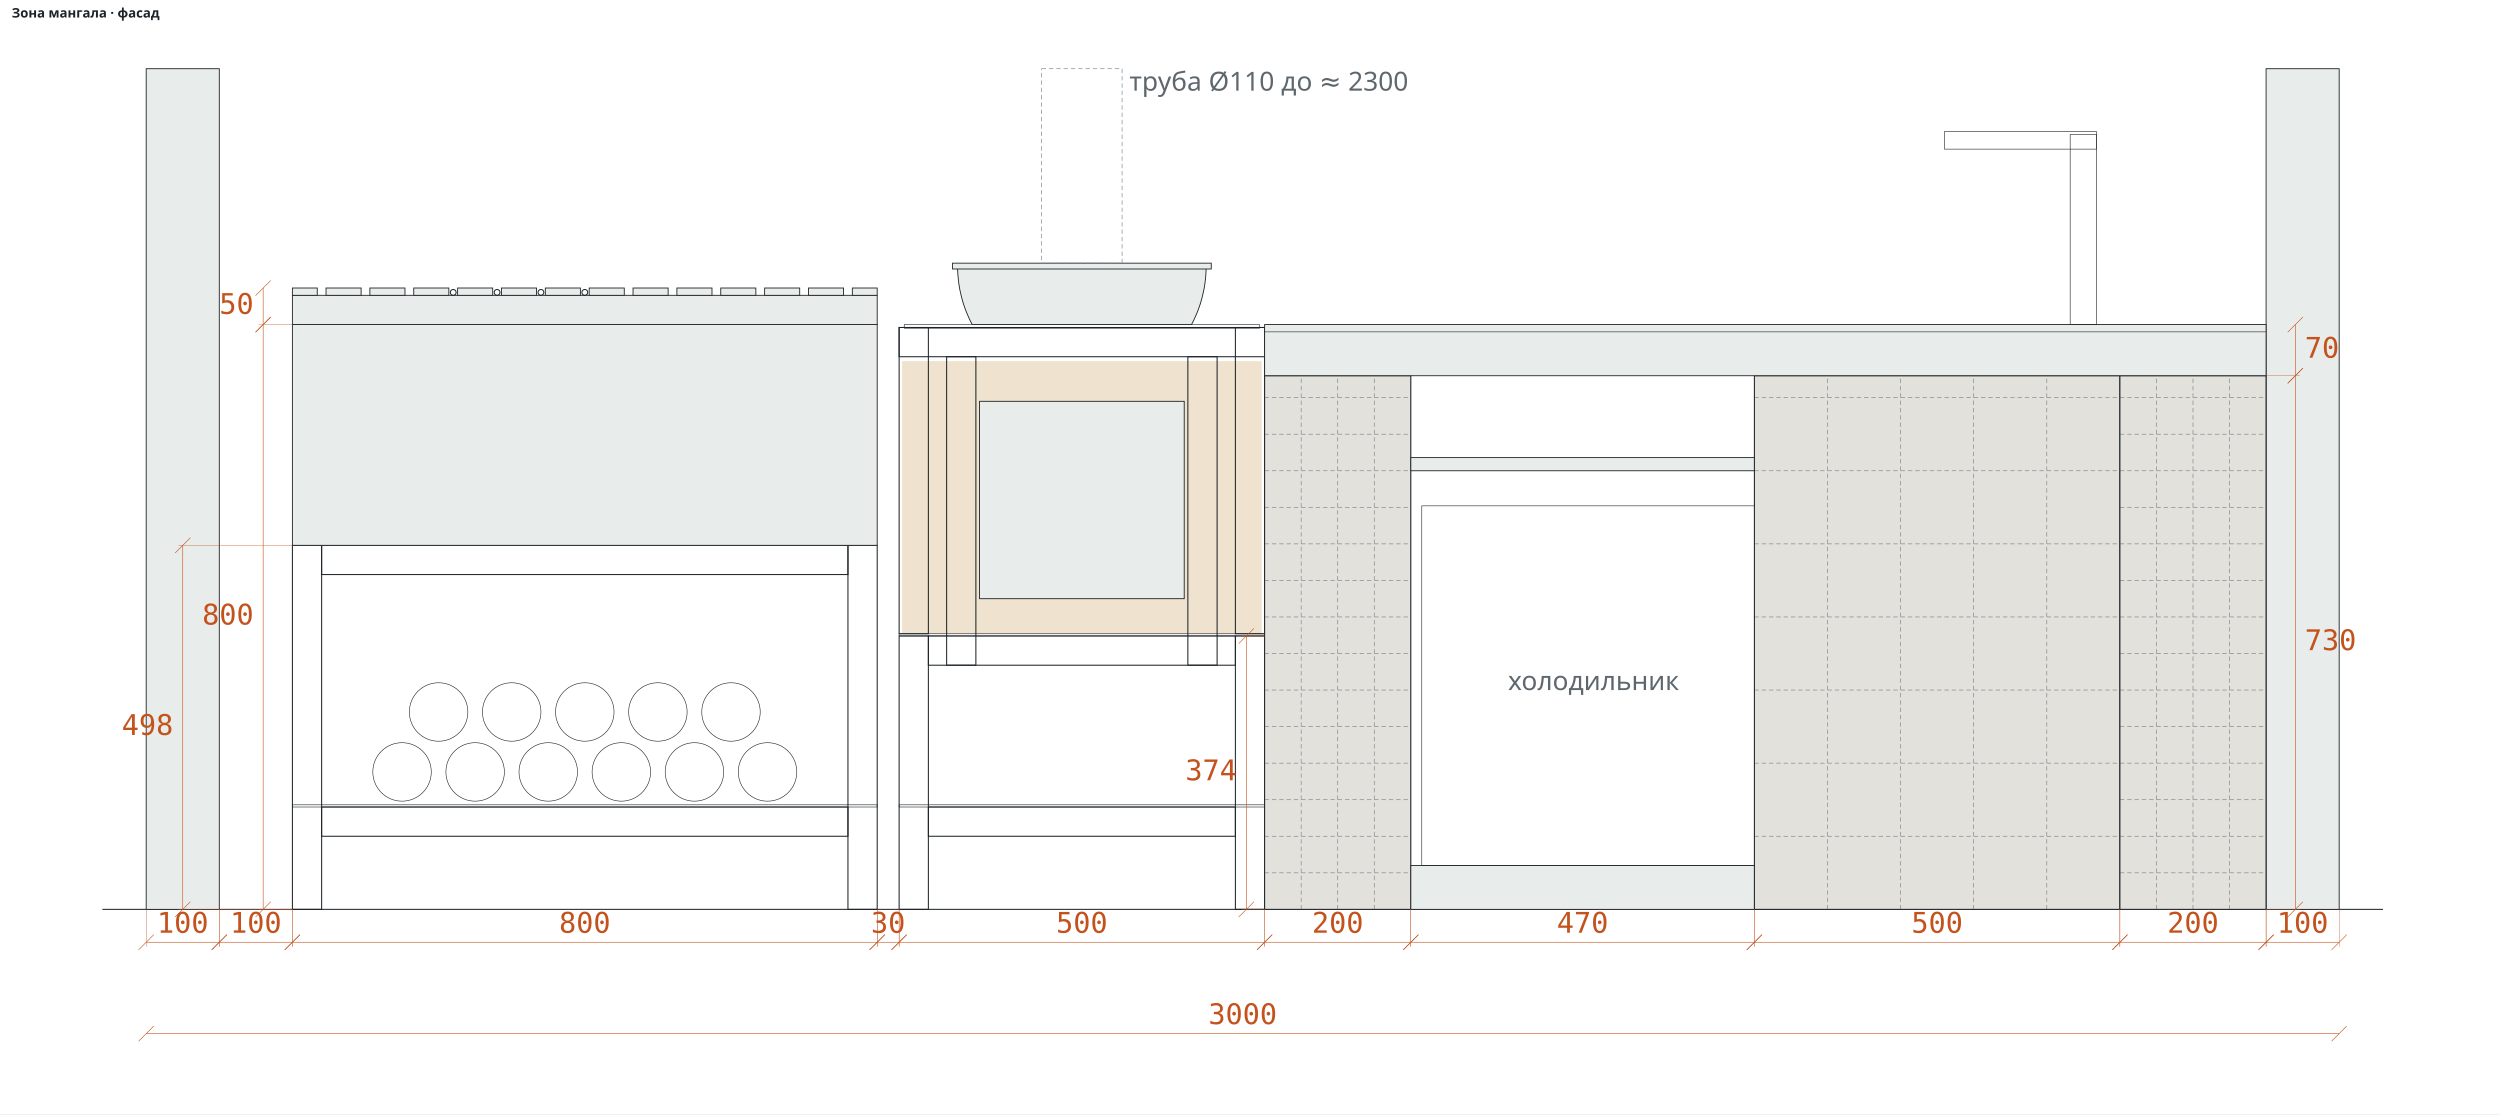
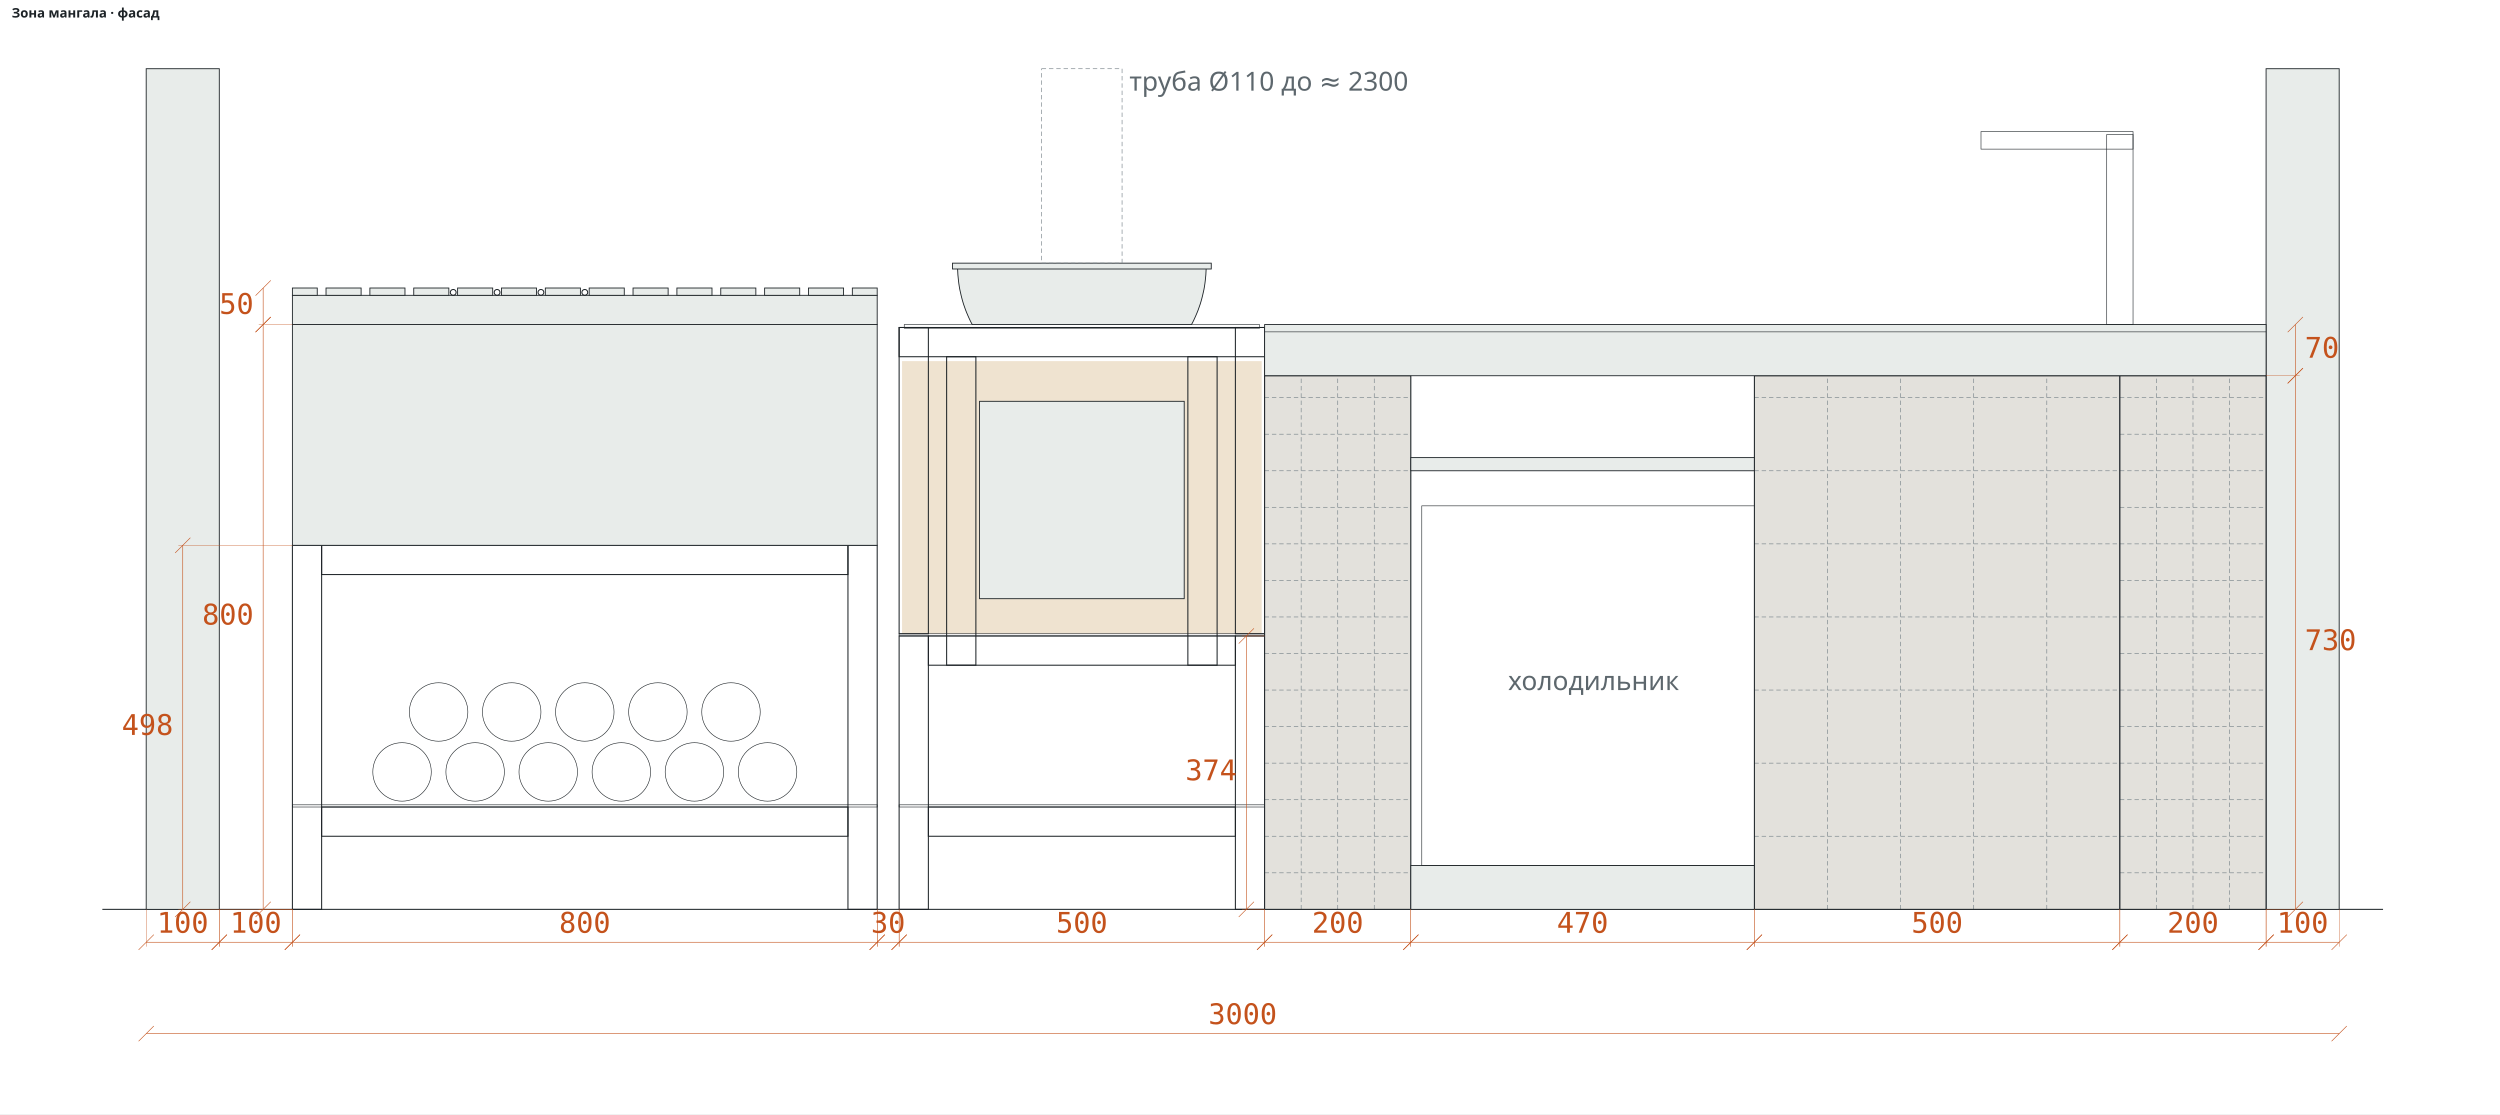
<svg xmlns="http://www.w3.org/2000/svg" viewBox="0 0 3420 1524" width="3420" height="1524">
  <style>.ol{fill:none;stroke:#1c2226;stroke-width:1.4}.thin{stroke-width:.8}.hid{fill:none;stroke:#7b868c;stroke-width:.9;stroke-dasharray:6 4}.cl{stroke:#7b868c;stroke-width:.7;stroke-dasharray:14 3 2 3}.brick{fill:#efe3d0;stroke:none}.stone{fill:#e3e1dc;stroke:#7b868c;stroke-width:.6}.fill{fill:#e8ecea;stroke:#1c2226;stroke-width:1.2}.dim{stroke:#c4521c;stroke-width:.8}.ext{stroke:#c4521c;stroke-width:.5}.lead{stroke:#5d676d;stroke-width:.7}.dt{fill:#c4521c;font:500 15px "IBM Plex Mono",Consolas,monospace}.note{fill:#5d676d;font:14px "IBM Plex Sans",Segoe UI,sans-serif}.lt{fill:#1c2226;font:13px "IBM Plex Sans",Segoe UI,sans-serif}.bub{fill:#fff;stroke:#1c2226;stroke-width:1}.bt{fill:#1c2226;font:600 13px "IBM Plex Mono",Consolas,monospace}.ttl{fill:#1c2226;font:600 18px "IBM Plex Sans",Segoe UI,sans-serif}</style>
  <rect width="100%" height="100%" fill="#ffffff" />
  <text class="ttl" x="16" y="24">Зона мангала · фасад</text>
  <g transform="translate(0 34)">
    <line class="ol" x1="140.0" y1="1210.0" x2="3260.0" y2="1210.0" />
    <rect class="fill" x="200.0" y="60.0" width="100.0" height="1150.0" />
    <rect class="fill" x="3100.0" y="60.0" width="100.0" height="1150.0" />
    <text class="note" x="250.0" y="90.0" text-anchor="start" style="font-size:36px" />
    <rect class="ol" x="400.0" y="712.0" width="40.0" height="498.0" />
    <rect class="ol" x="1160.0" y="712.0" width="40.0" height="498.0" />
    <rect class="ol" x="440.0" y="1070.0" width="720.0" height="40.0" />
    <rect class="ol" x="440.0" y="712.0" width="720.0" height="40.0" />
    <rect class="ol thin" x="400.0" y="1067.0" width="800.0" height="3.0" />
    <rect class="fill" x="400.0" y="410.0" width="800.0" height="302.0" />
    <rect class="fill" x="400.0" y="370.0" width="800.0" height="40.0" />
    <rect class="fill" x="400.0" y="360.0" width="34.0" height="10.0" />
    <rect class="fill" x="446.0" y="360.0" width="48.0" height="10.0" />
    <rect class="fill" x="506.0" y="360.0" width="48.0" height="10.0" />
    <rect class="fill" x="566.0" y="360.0" width="48.0" height="10.0" />
    <rect class="fill" x="626.0" y="360.0" width="48.0" height="10.0" />
    <rect class="fill" x="686.0" y="360.0" width="48.0" height="10.0" />
    <rect class="fill" x="746.0" y="360.0" width="48.0" height="10.0" />
    <rect class="fill" x="806.0" y="360.0" width="48.0" height="10.0" />
    <rect class="fill" x="866.0" y="360.0" width="48.0" height="10.0" />
    <rect class="fill" x="926.0" y="360.0" width="48.0" height="10.0" />
    <rect class="fill" x="986.0" y="360.0" width="48.0" height="10.0" />
    <rect class="fill" x="1046.0" y="360.0" width="48.0" height="10.0" />
    <rect class="fill" x="1106.0" y="360.0" width="48.0" height="10.0" />
    <rect class="fill" x="1166.0" y="360.0" width="34.0" height="10.0" />
    <circle class="ol" cx="620.0" cy="366.0" r="4" />
    <circle class="ol" cx="680.0" cy="366.0" r="4" />
    <circle class="ol" cx="740.0" cy="366.0" r="4" />
    <circle class="ol" cx="800.0" cy="366.0" r="4" />
    <circle class="ol thin" cx="550.0" cy="1022.0" r="40" />
    <circle class="ol thin" cx="650.0" cy="1022.0" r="40" />
    <circle class="ol thin" cx="750.0" cy="1022.0" r="40" />
    <circle class="ol thin" cx="850.0" cy="1022.0" r="40" />
    <circle class="ol thin" cx="950.0" cy="1022.0" r="40" />
    <circle class="ol thin" cx="1050.0" cy="1022.0" r="40" />
    <circle class="ol thin" cx="600.0" cy="940.0" r="40" />
    <circle class="ol thin" cx="700.0" cy="940.0" r="40" />
    <circle class="ol thin" cx="800.0" cy="940.0" r="40" />
    <circle class="ol thin" cx="900.0" cy="940.0" r="40" />
    <circle class="ol thin" cx="1000.0" cy="940.0" r="40" />
    <rect class="ol" x="1230.0" y="836.0" width="40.0" height="374.0" />
    <rect class="ol" x="1690.0" y="836.0" width="40.0" height="374.0" />
    <rect class="ol" x="1270.0" y="1070.0" width="420.0" height="40.0" />
    <rect class="ol" x="1270.0" y="836.0" width="420.0" height="40.0" />
    <rect class="ol thin" x="1230.0" y="1067.0" width="500.0" height="3.0" />
    <rect class="brick" x="1234.0" y="460.0" width="492.0" height="373.0" />
    <rect class="ol thin" x="1230.0" y="833.0" width="500.0" height="3.0" />
    <rect class="ol" x="1230.0" y="414.0" width="40.0" height="419.0" />
    <rect class="ol" x="1690.0" y="414.0" width="40.0" height="419.0" />
    <rect class="ol" x="1230.0" y="414.0" width="500.0" height="40.0" />
    <rect class="ol" x="1295.0" y="454.0" width="40.0" height="422.0" />
    <rect class="ol" x="1625.0" y="454.0" width="40.0" height="422.0" />
    <rect class="fill" x="1340.0" y="515.0" width="280.0" height="270.0" />
    <rect class="ol thin" x="1237.0" y="410.0" width="486.0" height="5.0" />
    <polygon class="fill" points="1330.0,410.0 1327.9,406.0 1326.0,402.0 1324.2,398.0 1322.5,394.0 1320.9,390.0 1319.5,386.0 1318.1,382.0 1316.9,378.0 1315.8,374.0 1314.8,370.0 1313.9,366.0 1313.0,362.0 1312.3,358.0 1311.7,354.0 1311.2,350.0 1310.8,346.0 1310.4,342.0 1310.2,338.0 1310.0,334.0 1310.0,330.0 1650.0,330.0 1650.0,334.0 1649.8,338.0 1649.6,342.0 1649.2,346.0 1648.8,350.0 1648.3,354.0 1647.7,358.0 1647.0,362.0 1646.1,366.0 1645.2,370.0 1644.2,374.0 1643.1,378.0 1641.9,382.0 1640.5,386.0 1639.1,390.0 1637.5,394.0 1635.8,398.0 1634.0,402.0 1632.1,406.0 1630.0,410.0" />
    <rect class="fill" x="1303.0" y="326.0" width="354.0" height="8.0" />
    <rect class="hid" x="1425.0" y="60.0" width="110.0" height="266.0" />
    <text class="note" x="1545.0" y="90.0" text-anchor="start" style="font-size:36px">труба Ø110 до ≈ 2300</text>
    <rect class="stone" x="1730.0" y="480.0" width="200.0" height="730.0" />
    <line class="hid" x1="1780.0" y1="1210.0" x2="1780.0" y2="480.0" />
    <line class="hid" x1="1830.0" y1="1210.0" x2="1830.0" y2="480.0" />
    <line class="hid" x1="1880.0" y1="1210.0" x2="1880.0" y2="480.0" />
    <line class="hid" x1="1730.0" y1="1160.0" x2="1930.0" y2="1160.0" />
    <line class="hid" x1="1730.0" y1="1110.0" x2="1930.0" y2="1110.0" />
    <line class="hid" x1="1730.0" y1="1060.0" x2="1930.0" y2="1060.0" />
    <line class="hid" x1="1730.0" y1="1010.0" x2="1930.0" y2="1010.0" />
    <line class="hid" x1="1730.0" y1="960.0" x2="1930.0" y2="960.0" />
    <line class="hid" x1="1730.0" y1="910.0" x2="1930.0" y2="910.0" />
    <line class="hid" x1="1730.0" y1="860.0" x2="1930.0" y2="860.0" />
    <line class="hid" x1="1730.0" y1="810.0" x2="1930.0" y2="810.0" />
    <line class="hid" x1="1730.0" y1="760.0" x2="1930.0" y2="760.0" />
    <line class="hid" x1="1730.0" y1="710.0" x2="1930.0" y2="710.0" />
    <line class="hid" x1="1730.0" y1="660.0" x2="1930.0" y2="660.0" />
    <line class="hid" x1="1730.0" y1="610.0" x2="1930.0" y2="610.0" />
    <line class="hid" x1="1730.0" y1="560.0" x2="1930.0" y2="560.0" />
    <line class="hid" x1="1730.0" y1="510.0" x2="1930.0" y2="510.0" />
    <rect class="ol" x="1730.0" y="480.0" width="200.0" height="730.0" />
    <rect class="fill" x="1930.0" y="1150.0" width="520.0" height="60.0" />
    <rect class="fill" x="1930.0" y="592.0" width="502.0" height="18.0" />
    <rect class="ol thin" x="1945.0" y="658.0" width="472.0" height="492.0" />
    <text class="note" x="2180.0" y="910.0" text-anchor="middle" style="font-size:36px">холодильник</text>
    <rect class="stone" x="2400.0" y="480.0" width="500.0" height="730.0" />
    <line class="hid" x1="2500.0" y1="1210.0" x2="2500.0" y2="480.0" />
    <line class="hid" x1="2600.0" y1="1210.0" x2="2600.0" y2="480.0" />
    <line class="hid" x1="2700.0" y1="1210.0" x2="2700.0" y2="480.0" />
    <line class="hid" x1="2800.0" y1="1210.0" x2="2800.0" y2="480.0" />
    <line class="hid" x1="2400.0" y1="1110.0" x2="2900.0" y2="1110.0" />
    <line class="hid" x1="2400.0" y1="1010.0" x2="2900.0" y2="1010.0" />
    <line class="hid" x1="2400.0" y1="910.0" x2="2900.0" y2="910.0" />
    <line class="hid" x1="2400.0" y1="810.0" x2="2900.0" y2="810.0" />
    <line class="hid" x1="2400.0" y1="710.0" x2="2900.0" y2="710.0" />
    <line class="hid" x1="2400.0" y1="610.0" x2="2900.0" y2="610.0" />
    <line class="hid" x1="2400.0" y1="510.0" x2="2900.0" y2="510.0" />
    <rect class="ol" x="2400.0" y="480.0" width="500.0" height="730.0" />
    <rect class="stone" x="2900.0" y="480.0" width="200.0" height="730.0" />
    <line class="hid" x1="2950.0" y1="1210.0" x2="2950.0" y2="480.0" />
    <line class="hid" x1="3000.0" y1="1210.0" x2="3000.0" y2="480.0" />
    <line class="hid" x1="3050.0" y1="1210.0" x2="3050.0" y2="480.0" />
    <line class="hid" x1="2900.0" y1="1160.0" x2="3100.0" y2="1160.0" />
    <line class="hid" x1="2900.0" y1="1110.0" x2="3100.0" y2="1110.0" />
    <line class="hid" x1="2900.0" y1="1060.0" x2="3100.0" y2="1060.0" />
    <line class="hid" x1="2900.0" y1="1010.0" x2="3100.0" y2="1010.0" />
    <line class="hid" x1="2900.0" y1="960.0" x2="3100.0" y2="960.0" />
    <line class="hid" x1="2900.0" y1="910.0" x2="3100.0" y2="910.0" />
    <line class="hid" x1="2900.0" y1="860.0" x2="3100.0" y2="860.0" />
    <line class="hid" x1="2900.0" y1="810.0" x2="3100.0" y2="810.0" />
    <line class="hid" x1="2900.0" y1="760.0" x2="3100.0" y2="760.0" />
    <line class="hid" x1="2900.0" y1="710.0" x2="3100.0" y2="710.0" />
    <line class="hid" x1="2900.0" y1="660.0" x2="3100.0" y2="660.0" />
    <line class="hid" x1="2900.0" y1="610.0" x2="3100.0" y2="610.0" />
    <line class="hid" x1="2900.0" y1="560.0" x2="3100.0" y2="560.0" />
    <line class="hid" x1="2900.0" y1="510.0" x2="3100.0" y2="510.0" />
    <rect class="ol" x="2900.0" y="480.0" width="200.0" height="730.0" />
    <rect class="fill" x="1730.0" y="410.0" width="1370.0" height="70.0" />
    <line class="ol thin" x1="1730.0" y1="420.0" x2="3100.0" y2="420.0" />
-     <rect class="ol thin" x="2832.0" y="150.0" width="36.0" height="260.0" />
-     <rect class="ol thin" x="2660.0" y="146.0" width="208.0" height="24.0" />
+     <rect class="ol thin" x="2882.0" y="150.0" width="36.0" height="260.0" />
+     <rect class="ol thin" x="2710.0" y="146.0" width="208.0" height="24.0" />
    <line class="ext" x1="200.0" y1="1210.0" x2="200.0" y2="1261.0" />
    <line class="ext" x1="300.0" y1="1210.0" x2="300.0" y2="1261.0" />
    <line class="dim" x1="200.0" y1="1255.0" x2="300.0" y2="1255.0" />
    <line class="dim" x1="189.6" y1="1265.4" x2="210.4" y2="1244.6" />
    <line class="dim" x1="289.6" y1="1265.4" x2="310.4" y2="1244.6" />
    <text class="dt" x="250.0" y="1242.0" text-anchor="middle" style="font-size:39px">100</text>
    <line class="ext" x1="300.0" y1="1210.0" x2="300.0" y2="1261.0" />
    <line class="ext" x1="400.0" y1="1210.0" x2="400.0" y2="1261.0" />
    <line class="dim" x1="300.0" y1="1255.0" x2="400.0" y2="1255.0" />
    <line class="dim" x1="289.6" y1="1265.4" x2="310.4" y2="1244.6" />
    <line class="dim" x1="389.6" y1="1265.4" x2="410.4" y2="1244.6" />
    <text class="dt" x="350.0" y="1242.0" text-anchor="middle" style="font-size:39px">100</text>
    <line class="ext" x1="400.0" y1="1210.0" x2="400.0" y2="1261.0" />
    <line class="ext" x1="1200.0" y1="1210.0" x2="1200.0" y2="1261.0" />
    <line class="dim" x1="400.0" y1="1255.0" x2="1200.0" y2="1255.0" />
    <line class="dim" x1="389.6" y1="1265.4" x2="410.4" y2="1244.6" />
    <line class="dim" x1="1189.6" y1="1265.4" x2="1210.4" y2="1244.6" />
    <text class="dt" x="800.0" y="1242.0" text-anchor="middle" style="font-size:39px">800</text>
    <line class="ext" x1="1200.0" y1="1210.0" x2="1200.0" y2="1261.0" />
    <line class="ext" x1="1230.0" y1="1210.0" x2="1230.0" y2="1261.0" />
    <line class="dim" x1="1200.0" y1="1255.0" x2="1230.0" y2="1255.0" />
    <line class="dim" x1="1189.6" y1="1265.4" x2="1210.4" y2="1244.6" />
    <line class="dim" x1="1219.6" y1="1265.4" x2="1240.4" y2="1244.6" />
    <text class="dt" x="1215.0" y="1242.0" text-anchor="middle" style="font-size:39px">30</text>
    <line class="ext" x1="1230.0" y1="1210.0" x2="1230.0" y2="1261.0" />
    <line class="ext" x1="1730.0" y1="1210.0" x2="1730.0" y2="1261.0" />
    <line class="dim" x1="1230.0" y1="1255.0" x2="1730.0" y2="1255.0" />
    <line class="dim" x1="1219.6" y1="1265.4" x2="1240.4" y2="1244.6" />
    <line class="dim" x1="1719.6" y1="1265.4" x2="1740.4" y2="1244.6" />
    <text class="dt" x="1480.0" y="1242.0" text-anchor="middle" style="font-size:39px">500</text>
    <line class="ext" x1="1730.0" y1="1210.0" x2="1730.0" y2="1261.0" />
    <line class="ext" x1="1930.0" y1="1210.0" x2="1930.0" y2="1261.0" />
    <line class="dim" x1="1730.0" y1="1255.0" x2="1930.0" y2="1255.0" />
    <line class="dim" x1="1719.6" y1="1265.4" x2="1740.4" y2="1244.6" />
    <line class="dim" x1="1919.6" y1="1265.4" x2="1940.4" y2="1244.6" />
    <text class="dt" x="1830.0" y="1242.0" text-anchor="middle" style="font-size:39px">200</text>
    <line class="ext" x1="1930.0" y1="1210.0" x2="1930.0" y2="1261.0" />
    <line class="ext" x1="2400.0" y1="1210.0" x2="2400.0" y2="1261.0" />
    <line class="dim" x1="1930.0" y1="1255.0" x2="2400.0" y2="1255.0" />
    <line class="dim" x1="1919.6" y1="1265.4" x2="1940.4" y2="1244.6" />
    <line class="dim" x1="2389.6" y1="1265.4" x2="2410.4" y2="1244.6" />
    <text class="dt" x="2165.0" y="1242.0" text-anchor="middle" style="font-size:39px">470</text>
    <line class="ext" x1="2400.0" y1="1210.0" x2="2400.0" y2="1261.0" />
    <line class="ext" x1="2900.0" y1="1210.0" x2="2900.0" y2="1261.0" />
    <line class="dim" x1="2400.0" y1="1255.0" x2="2900.0" y2="1255.0" />
    <line class="dim" x1="2389.6" y1="1265.4" x2="2410.4" y2="1244.6" />
    <line class="dim" x1="2889.6" y1="1265.4" x2="2910.4" y2="1244.6" />
    <text class="dt" x="2650.0" y="1242.0" text-anchor="middle" style="font-size:39px">500</text>
    <line class="ext" x1="2900.0" y1="1210.0" x2="2900.0" y2="1261.0" />
    <line class="ext" x1="3100.0" y1="1210.0" x2="3100.0" y2="1261.0" />
    <line class="dim" x1="2900.0" y1="1255.0" x2="3100.0" y2="1255.0" />
    <line class="dim" x1="2889.6" y1="1265.4" x2="2910.4" y2="1244.6" />
    <line class="dim" x1="3089.6" y1="1265.4" x2="3110.4" y2="1244.6" />
    <text class="dt" x="3000.0" y="1242.0" text-anchor="middle" style="font-size:39px">200</text>
    <line class="ext" x1="3100.0" y1="1210.0" x2="3100.0" y2="1261.0" />
    <line class="ext" x1="3200.0" y1="1210.0" x2="3200.0" y2="1261.0" />
    <line class="dim" x1="3100.0" y1="1255.0" x2="3200.0" y2="1255.0" />
    <line class="dim" x1="3089.6" y1="1265.4" x2="3110.4" y2="1244.6" />
    <line class="dim" x1="3189.6" y1="1265.4" x2="3210.4" y2="1244.6" />
    <text class="dt" x="3150.0" y="1242.0" text-anchor="middle" style="font-size:39px">100</text>
    <line class="dim" x1="200.0" y1="1380.0" x2="3200.0" y2="1380.0" />
    <line class="dim" x1="189.6" y1="1390.4" x2="210.4" y2="1369.6" />
    <line class="dim" x1="3189.6" y1="1390.4" x2="3210.4" y2="1369.6" />
    <text class="dt" x="1700.0" y="1367.0" text-anchor="middle" style="font-size:39px">3000</text>
    <line class="ext" x1="400.0" y1="1210.0" x2="354.0" y2="1210.0" />
    <line class="ext" x1="400.0" y1="410.0" x2="354.0" y2="410.0" />
    <line class="dim" x1="360.0" y1="1210.0" x2="360.0" y2="410.0" />
    <line class="dim" x1="349.6" y1="1220.4" x2="370.4" y2="1199.6" />
    <line class="dim" x1="349.6" y1="420.4" x2="370.4" y2="399.6" />
    <text class="dt" x="347.0" y="820.4" text-anchor="end" style="font-size:39px">800</text>
    <line class="dim" x1="360.0" y1="410.0" x2="360.0" y2="360.0" />
    <line class="dim" x1="349.6" y1="420.4" x2="370.4" y2="399.6" />
    <line class="dim" x1="349.6" y1="370.4" x2="370.4" y2="349.6" />
    <text class="dt" x="347.0" y="395.4" text-anchor="end" style="font-size:39px">50</text>
    <line class="ext" x1="400.0" y1="1210.0" x2="244.0" y2="1210.0" />
    <line class="ext" x1="400.0" y1="712.0" x2="244.0" y2="712.0" />
    <line class="dim" x1="250.0" y1="1210.0" x2="250.0" y2="712.0" />
    <line class="dim" x1="239.6" y1="1220.4" x2="260.4" y2="1199.6" />
    <line class="dim" x1="239.6" y1="722.4" x2="260.4" y2="701.6" />
    <text class="dt" x="237.0" y="971.4" text-anchor="end" style="font-size:39px">498</text>
    <line class="ext" x1="3100.0" y1="1210.0" x2="3146.0" y2="1210.0" />
    <line class="ext" x1="3100.0" y1="480.0" x2="3146.0" y2="480.0" />
    <line class="dim" x1="3140.0" y1="1210.0" x2="3140.0" y2="480.0" />
    <line class="dim" x1="3129.6" y1="1220.4" x2="3150.4" y2="1199.6" />
    <line class="dim" x1="3129.6" y1="490.4" x2="3150.4" y2="469.6" />
    <text class="dt" x="3153.0" y="855.4" text-anchor="start" style="font-size:39px">730</text>
    <line class="dim" x1="3140.0" y1="480.0" x2="3140.0" y2="410.0" />
    <line class="dim" x1="3129.6" y1="490.4" x2="3150.4" y2="469.6" />
    <line class="dim" x1="3129.6" y1="420.4" x2="3150.4" y2="399.6" />
    <text class="dt" x="3153.0" y="455.4" text-anchor="start" style="font-size:39px">70</text>
    <line class="ext" x1="1730.0" y1="1210.0" x2="1699.0" y2="1210.0" />
    <line class="ext" x1="1730.0" y1="836.0" x2="1699.0" y2="836.0" />
    <line class="dim" x1="1705.0" y1="1210.0" x2="1705.0" y2="836.0" />
    <line class="dim" x1="1694.6" y1="1220.4" x2="1715.4" y2="1199.6" />
    <line class="dim" x1="1694.6" y1="846.4" x2="1715.4" y2="825.6" />
    <text class="dt" x="1692.0" y="1033.4" text-anchor="end" style="font-size:39px">374</text>
  </g>
</svg>
